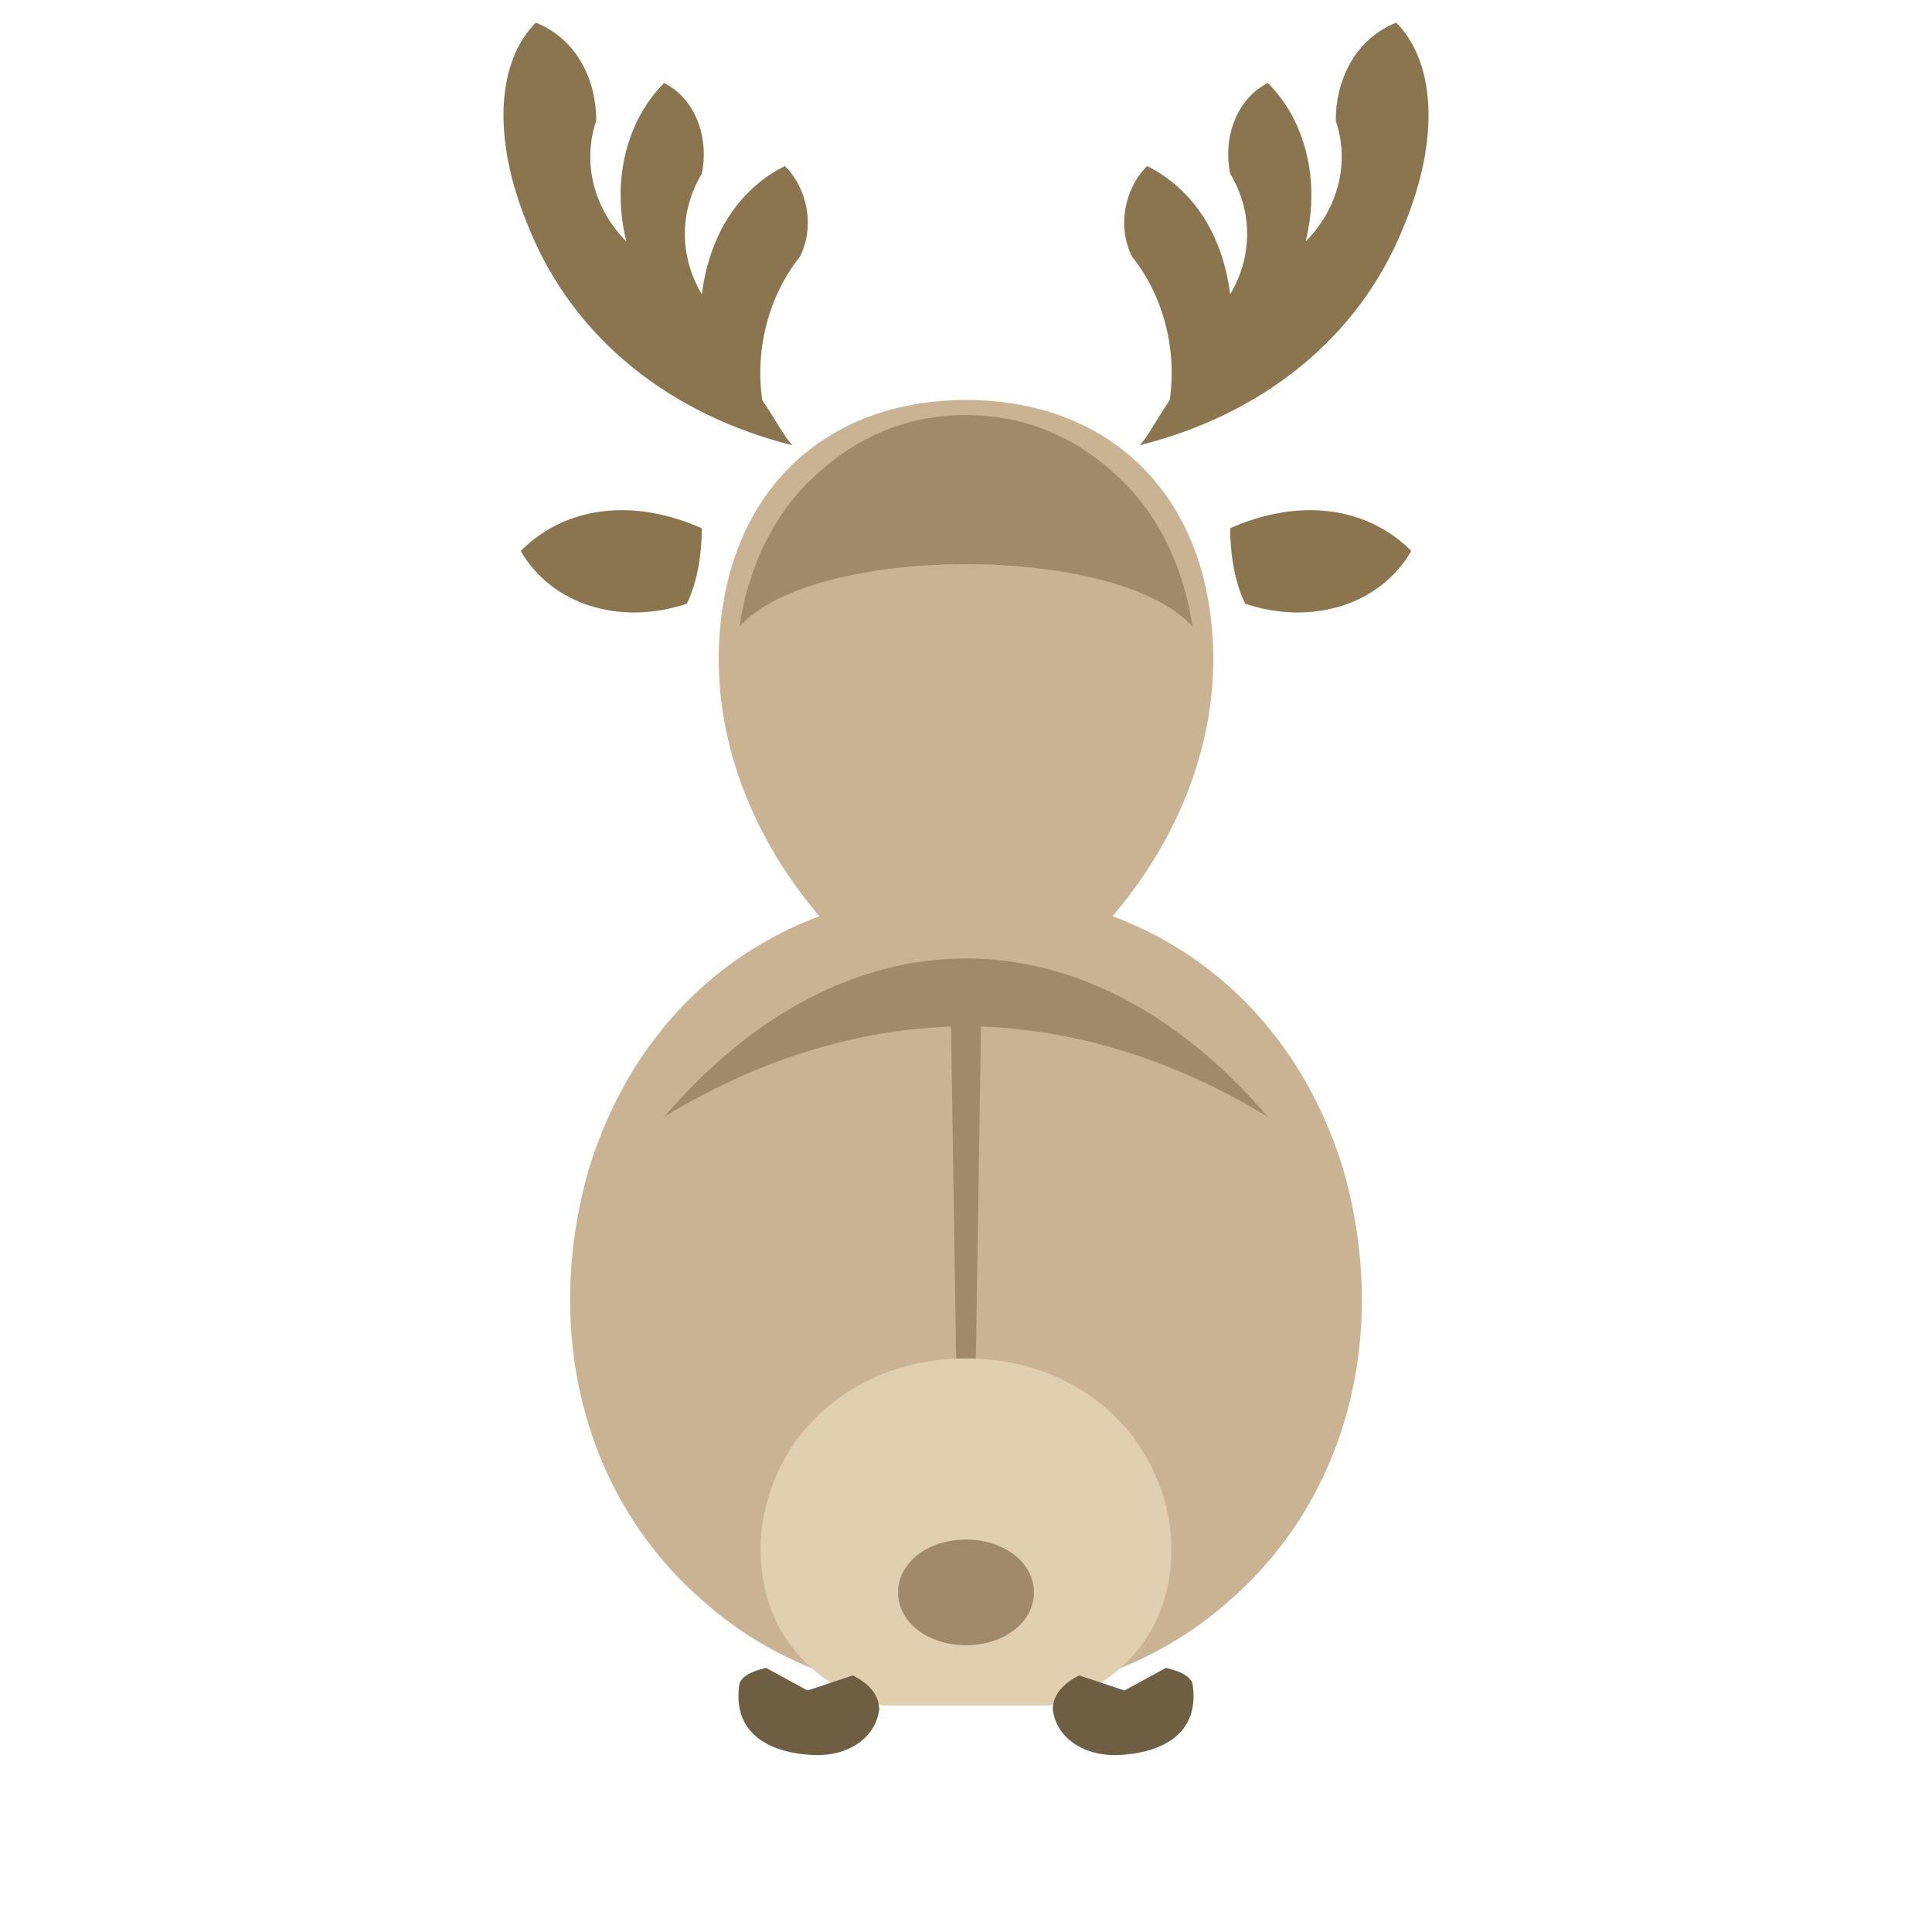
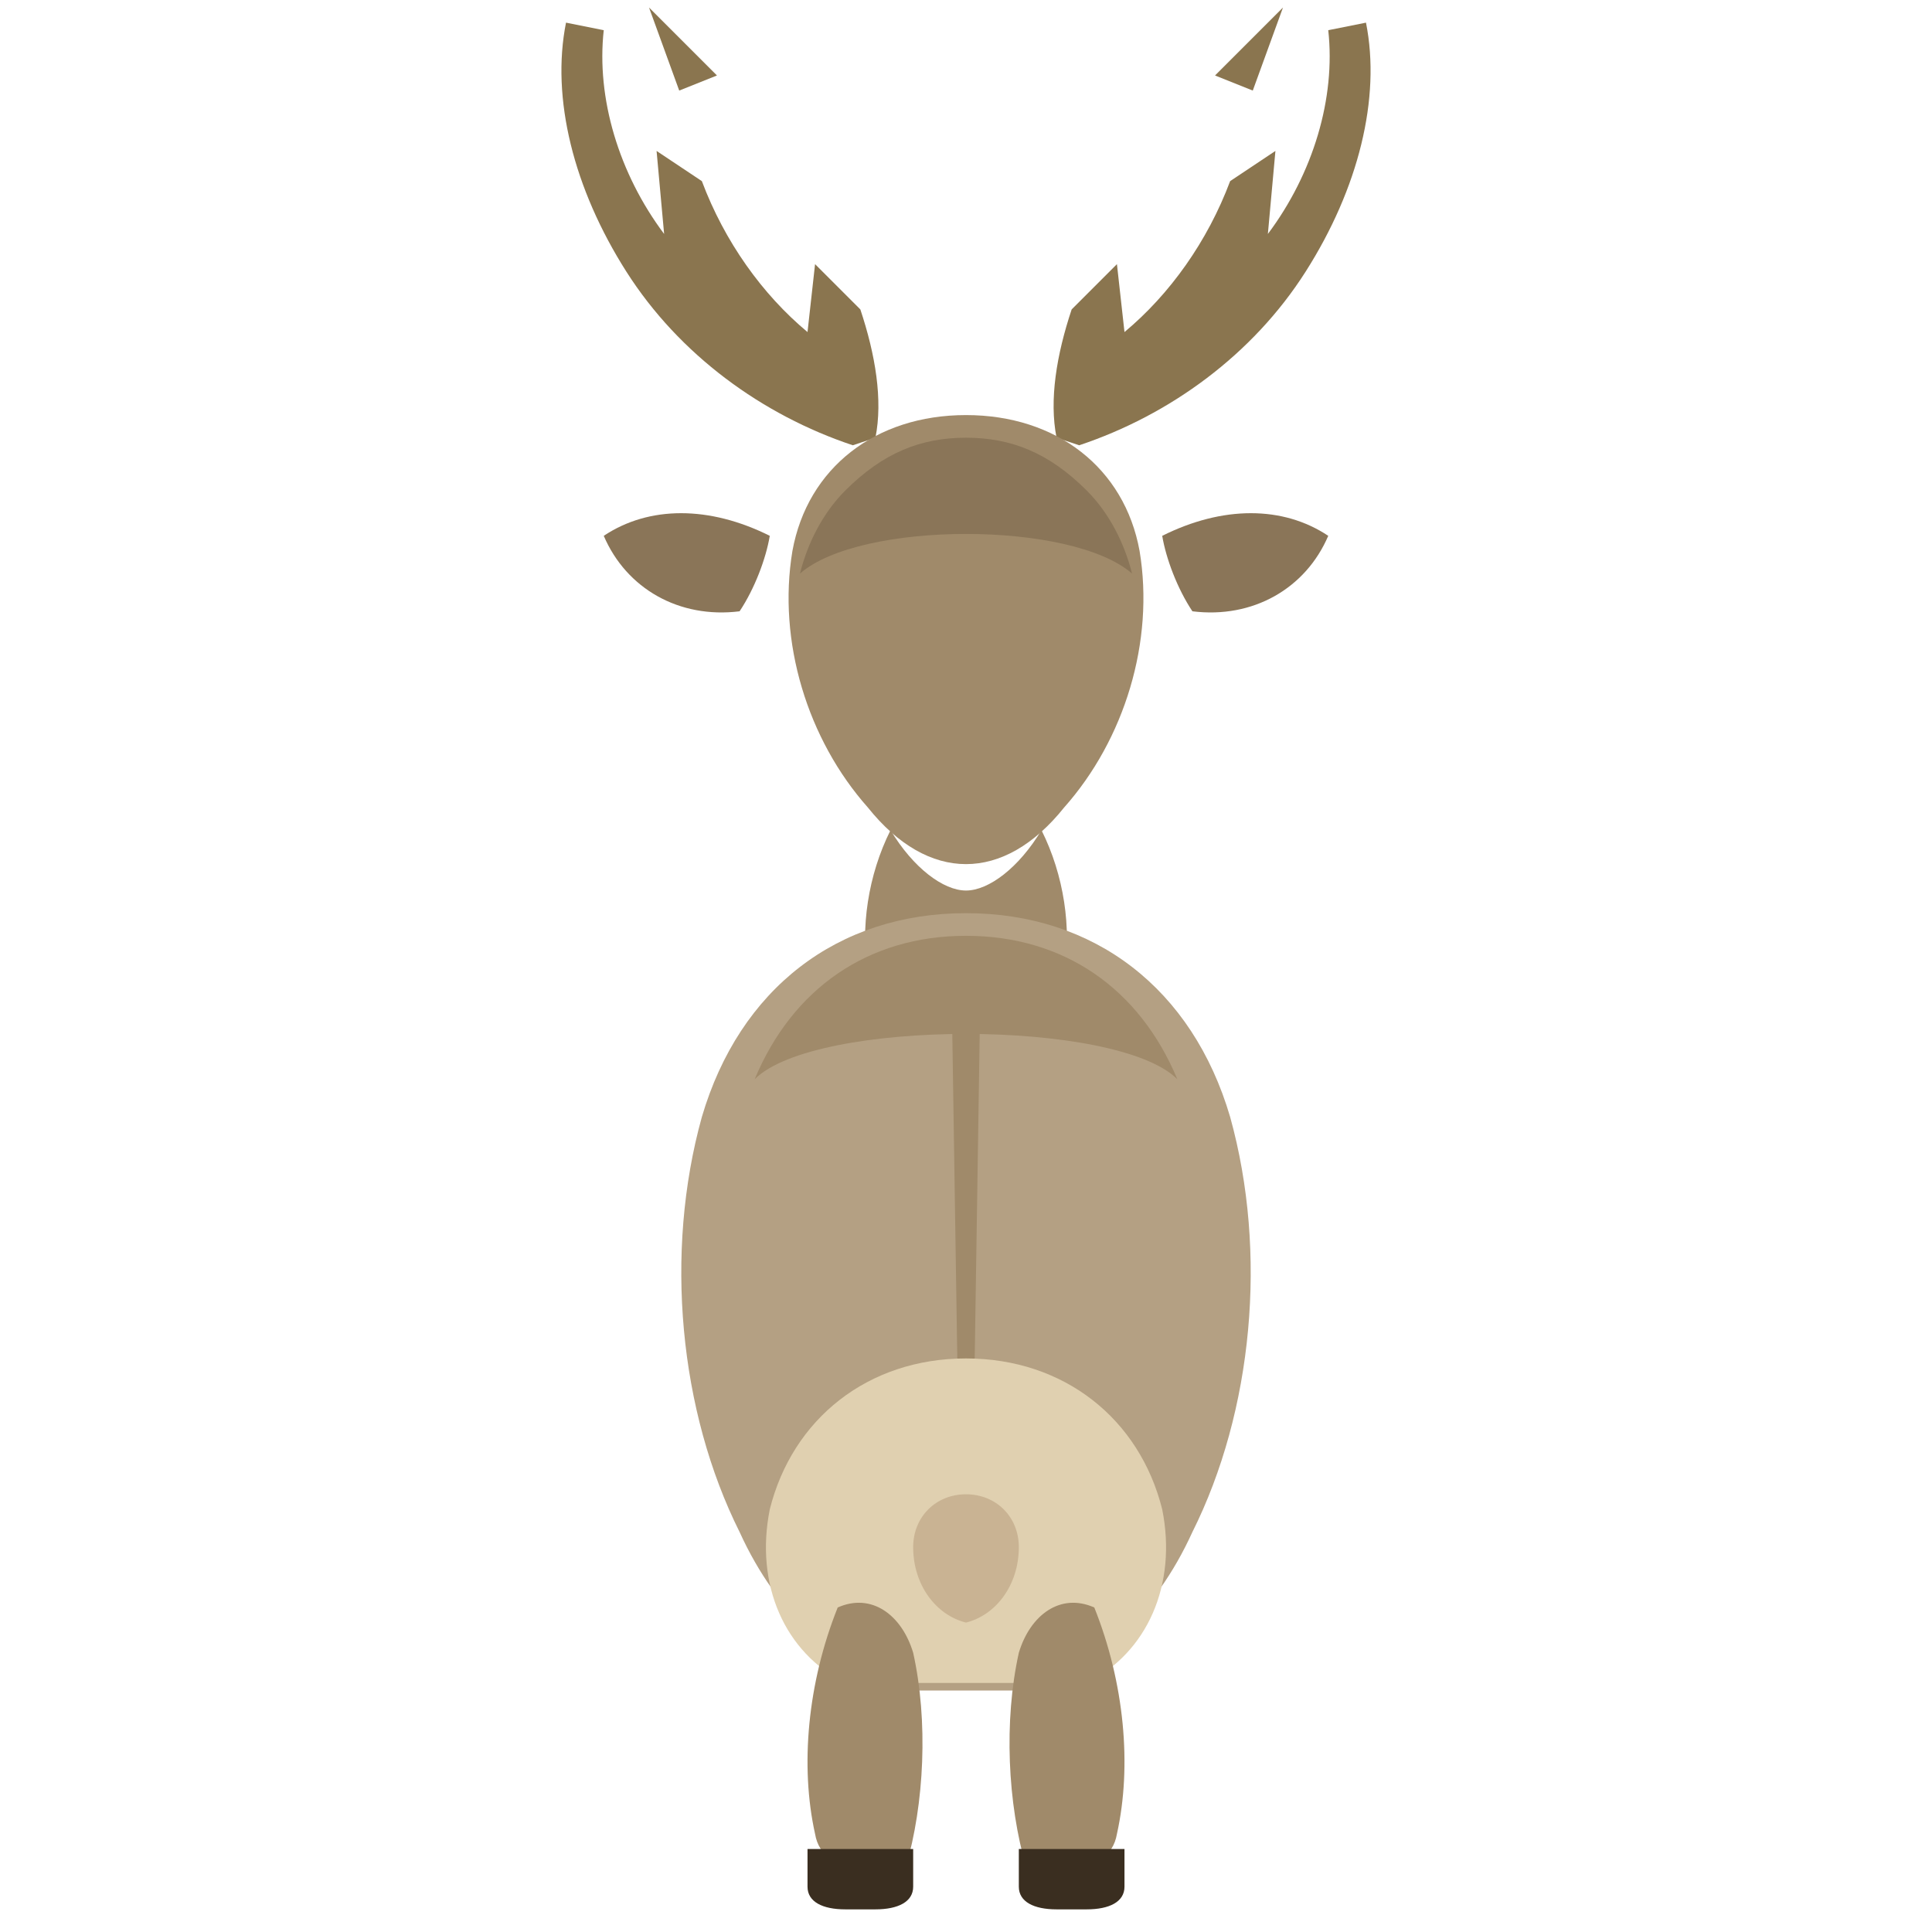
<svg xmlns="http://www.w3.org/2000/svg" viewBox="0 0 512 512" width="512" height="512">
-   <path d="M210 118 C178 110 152 90 140 60 C130 36 132 16 142 6 C152 10 158 20 158 32 C154 44 158 56 166 64 C162 48 166 32 176 22 C184 26 188 36 186 46 C180 56 180 68 186 78 C188 62 196 50 208 44 C214 50 216 60 212 68 C204 78 200 92 202 106 C206 112 208 116 210 118 Z" fill="#8A754F" />
-   <path d="M302 118 C334 110 360 90 372 60 C382 36 380 16 370 6 C360 10 354 20 354 32 C358 44 354 56 346 64 C350 48 346 32 336 22 C328 26 324 36 326 46 C332 56 332 68 326 78 C324 62 316 50 304 44 C298 50 296 60 300 68 C308 78 312 92 310 106 C306 112 304 116 302 118 Z" fill="#8A754F" />
-   <path d="M186 140 C168 132 150 134 138 146 C146 160 164 166 182 160 C185 154 186 146 186 140 Z" fill="#8A754F" />
-   <path d="M326 140 C344 132 362 134 374 146 C366 160 348 166 330 160 C327 154 326 146 326 140 Z" fill="#8A754F" />
-   <path d="M256 106 C290 106 314 126 320 158 C326 190 314 222 292 246 C280 259 268 266 256 266 C244 266 232 259 220 246 C198 222 186 190 192 158 C198 126 222 106 256 106 Z" fill="#C9B393" />
-   <path d="M214 128 C226 116 240 110 256 110 C272 110 286 116 298 128 C308 138 314 152 316 166 C296 144 216 144 196 166 C198 152 204 138 214 128 Z" fill="#A08A6A" />
-   <path d="M256 236 C304 236 342 264 356 310 C368 352 358 396 326 424 C306 442 280 450 256 450 C232 450 206 442 186 424 C154 396 144 352 156 310 C170 264 208 236 256 236 Z" fill="#C9B393" />
-   <path d="M176 296 C200 268 228 254 256 254 C284 254 312 268 336 296 C310 280 282 272 256 272 C230 272 202 280 176 296 Z" fill="#A08A6A" />
-   <path d="M252 270 L260 270 L258 400 L254 400 Z" fill="#A08A6A" />
-   <path d="M256 360 C284 360 306 378 310 404 C313 428 300 446 278 452 L234 452 C212 446 199 428 202 404 C206 378 228 360 256 360 Z" fill="#E0D0B0" />
-   <path d="M256 408 C266 408 274 414 274 422 C274 430 266 436 256 436 C246 436 238 430 238 422 C238 414 246 408 256 408 Z" fill="#A08A6A" />
-   <path d="M196 446 C194 458 202 464 214 465 C224 466 232 461 233 453 C233 449 230 446 226 444 L214 448 L203 442 C199 443 197 444 196 446 Z" fill="#6E5E42" />
-   <path d="M316 446 C318 458 310 464 298 465 C288 466 280 461 279 453 C279 449 282 446 286 444 L298 448 L309 442 C313 443 315 444 316 446 Z" fill="#6E5E42" />
+   <path d="M226 118 C202 110 180 94 166 72 C152 50 146 26 150 6 L160 8 C158 26 164 46 176 62 L174 40 L186 48 C192 64 202 78 214 88 L216 70 L228 82 C232 94 234 106 232 116 Z" fill="#8A754F" />
+   <path d="M286 118 C310 110 332 94 346 72 C360 50 366 26 362 6 L352 8 C354 26 348 46 336 62 L338 40 L326 48 C320 64 310 78 298 88 L296 70 L284 82 C280 94 278 106 280 116 Z" fill="#8A754F" />
+   <path d="M190 20 L172 2 L180 24 Z" fill="#8A754F" />
+   <path d="M322 20 L340 2 L332 24 Z" fill="#8A754F" />
+   <path d="M204 142 C188 134 172 134 160 142 C166 156 180 164 196 162 C200 156 203 148 204 142 Z" fill="#8A7558" />
+   <path d="M308 142 C324 134 340 134 352 142 C346 156 332 164 316 162 C312 156 309 148 308 142 Z" fill="#8A7558" />
+   <path d="M256 110 C280 110 298 124 302 146 C306 170 298 196 282 214 C274 224 265 229 256 229 C247 229 238 224 230 214 C214 196 206 170 210 146 C214 124 232 110 256 110 Z" fill="#A08A6A" />
+   <path d="M224 130 C234 120 244 116 256 116 C268 116 278 120 288 130 C294 136 298 144 300 152 C284 138 228 138 212 152 C214 144 218 136 224 130 Z" fill="#8A7558" />
+   <path d="M236 220 C242 230 250 236 256 236 C262 236 270 230 276 220 C282 232 284 246 282 258 L230 258 C228 246 230 232 236 220 Z" fill="#A08A6A" />
+   <path d="M256 242 C290 242 316 262 326 296 C336 332 332 374 316 406 C306 428 290 442 272 448 L240 448 C222 442 206 428 196 406 C180 374 176 332 186 296 C196 262 222 242 256 242 Z" fill="#B4A083" />
+   <path d="M252 250 L260 250 L258 380 L254 380 Z" fill="#A08A6A" />
+   <path d="M256 248 C282 248 302 262 312 286 C296 270 216 270 200 286 C210 262 230 248 256 248 Z" fill="#A08A6A" />
+   <path d="M256 360 C282 360 302 376 308 400 C312 420 304 438 288 446 L224 446 C208 438 200 420 204 400 C210 376 230 360 256 360 Z" fill="#E0D0B0" />
+   <path d="M256 396 C264 396 270 402 270 410 C270 420 264 428 256 430 C248 428 242 420 242 410 C242 402 248 396 256 396 Z" fill="#C9B393" />
+   <path d="M222 426 C214 446 212 468 216 486 C217 492 222 495 229 495 L240 495 C245 478 246 456 242 438 C239 428 231 422 222 426 Z" fill="#A08A6A" />
+   <path d="M290 426 C298 446 300 468 296 486 C295 492 290 495 283 495 L272 495 C267 478 266 456 270 438 C273 428 281 422 290 426 Z" fill="#A08A6A" />
+   <path d="M214 490 L242 490 L242 500 C242 504 238 506 232 506 L224 506 C218 506 214 504 214 500 Z" fill="#3A2E20" />
+   <path d="M270 490 L298 490 L298 500 C298 504 294 506 288 506 L280 506 C274 506 270 504 270 500 Z" fill="#3A2E20" />
</svg>
